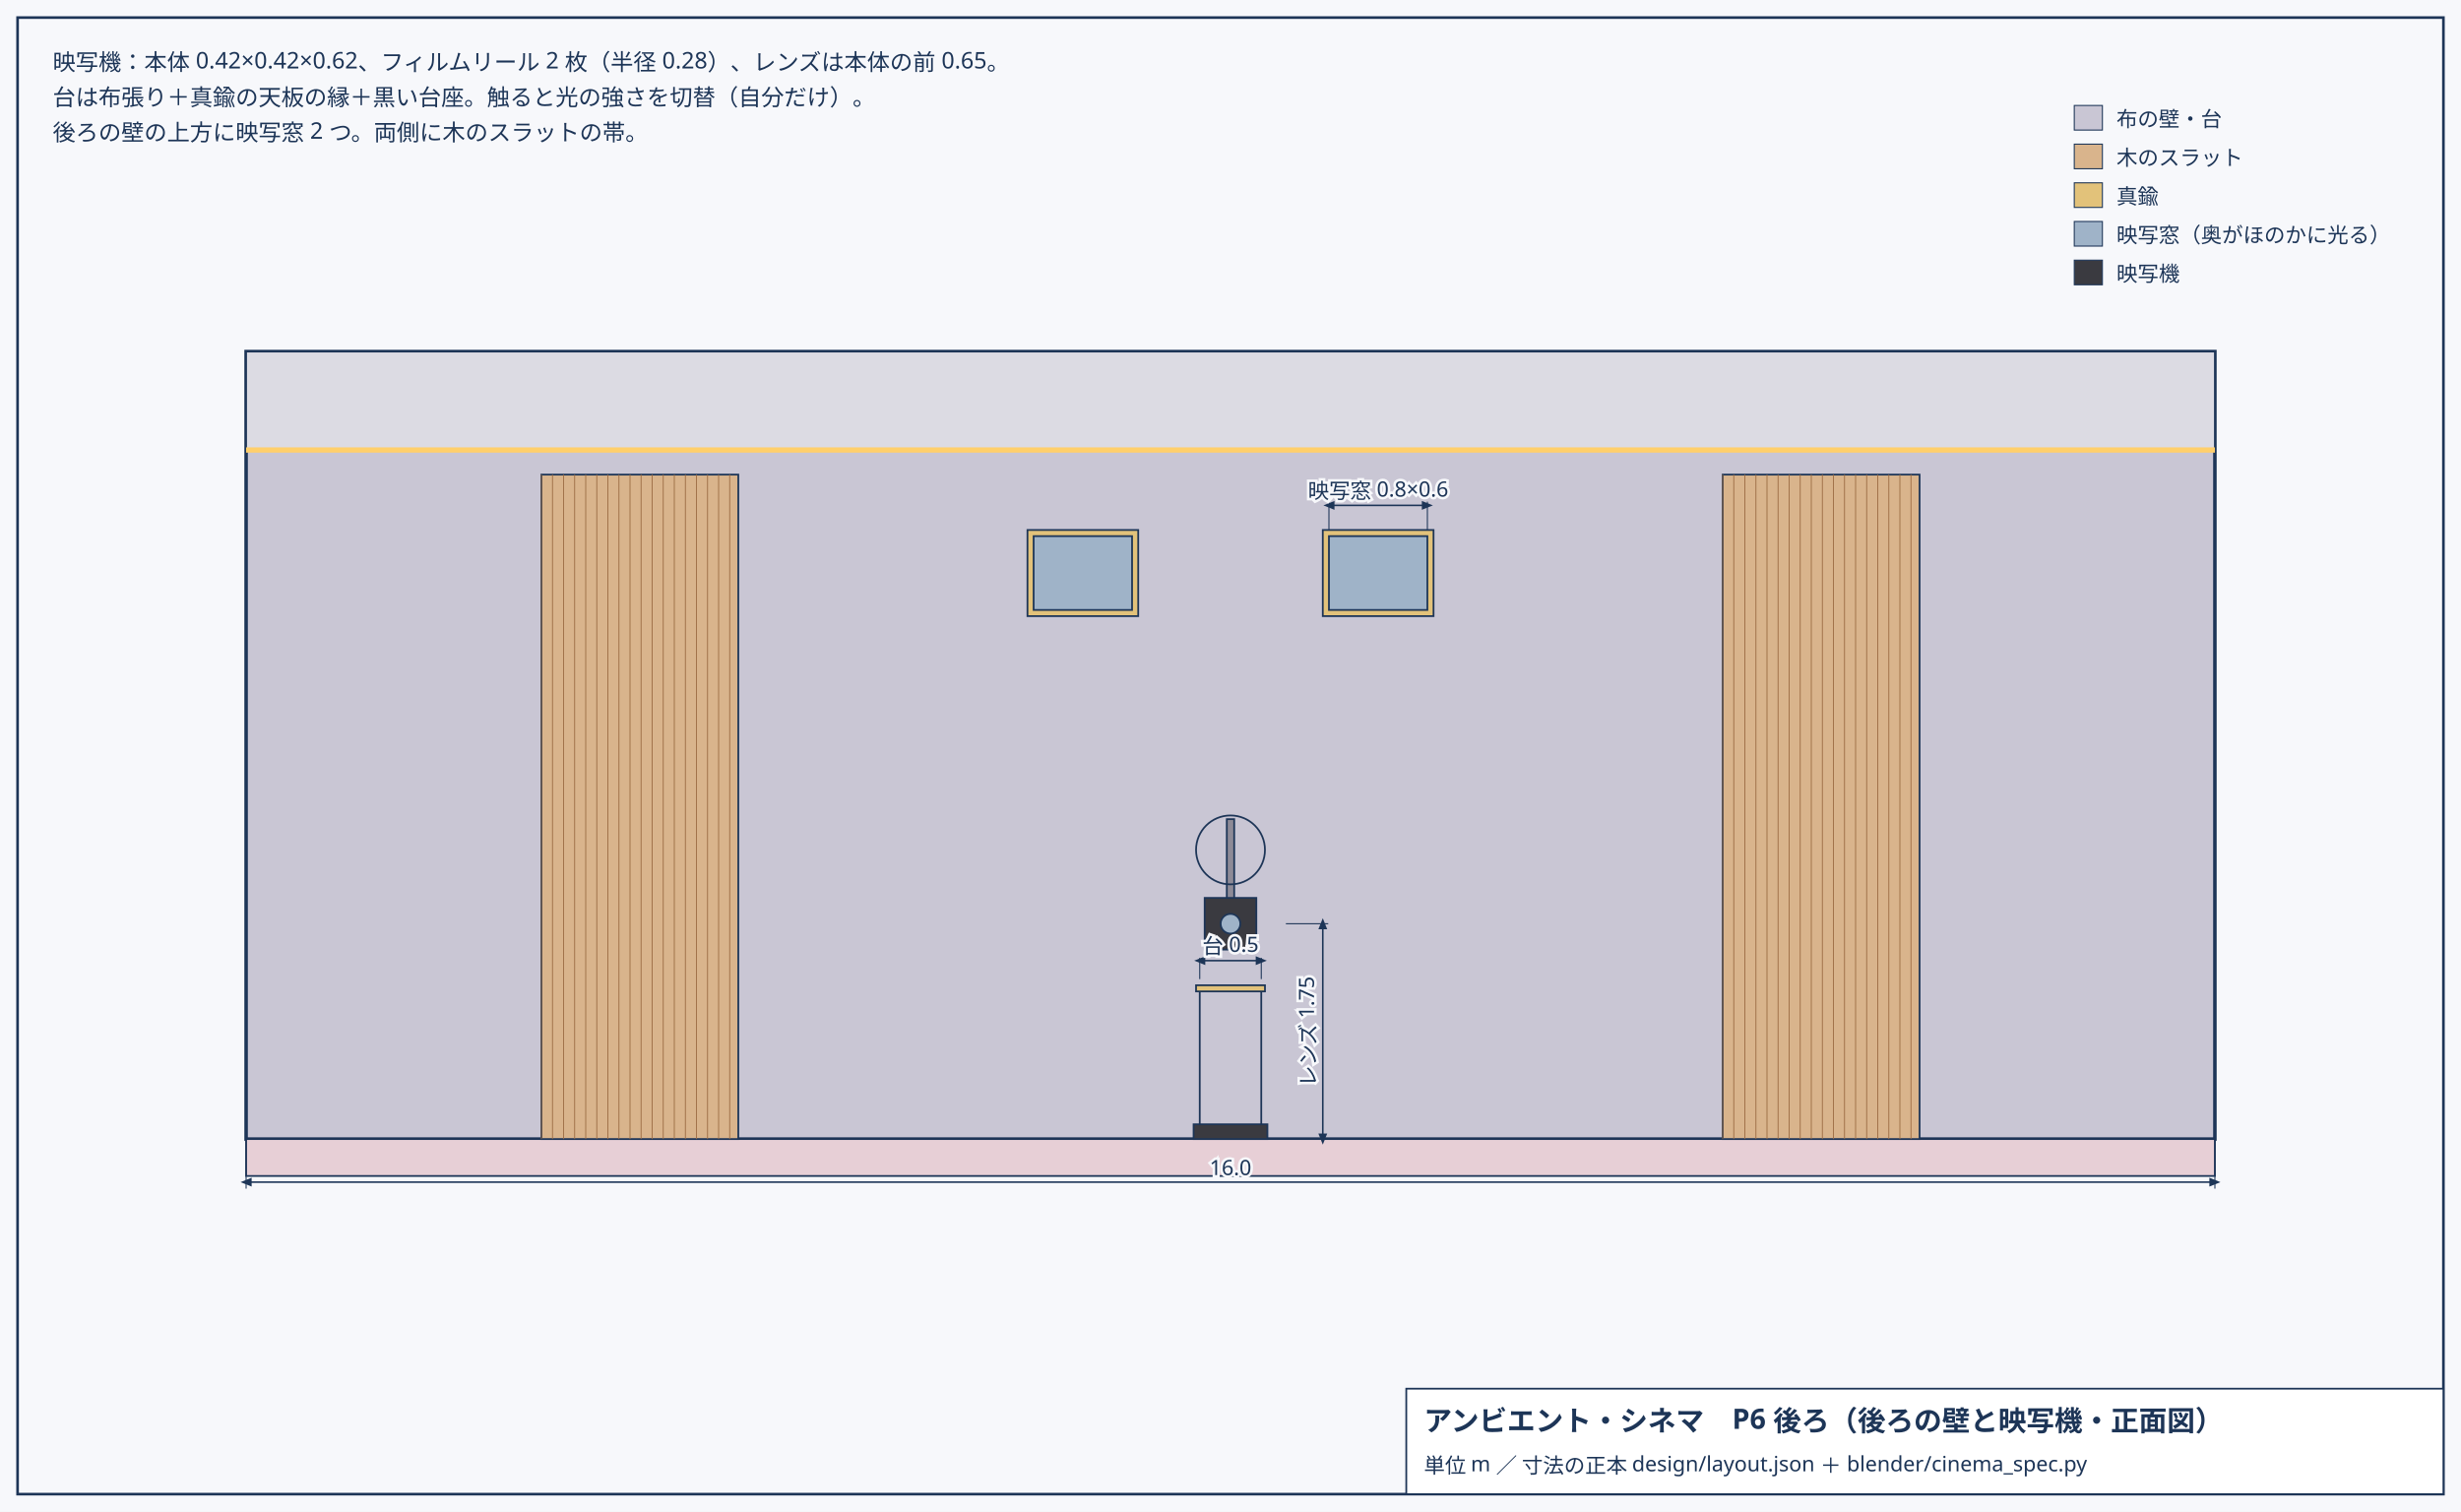
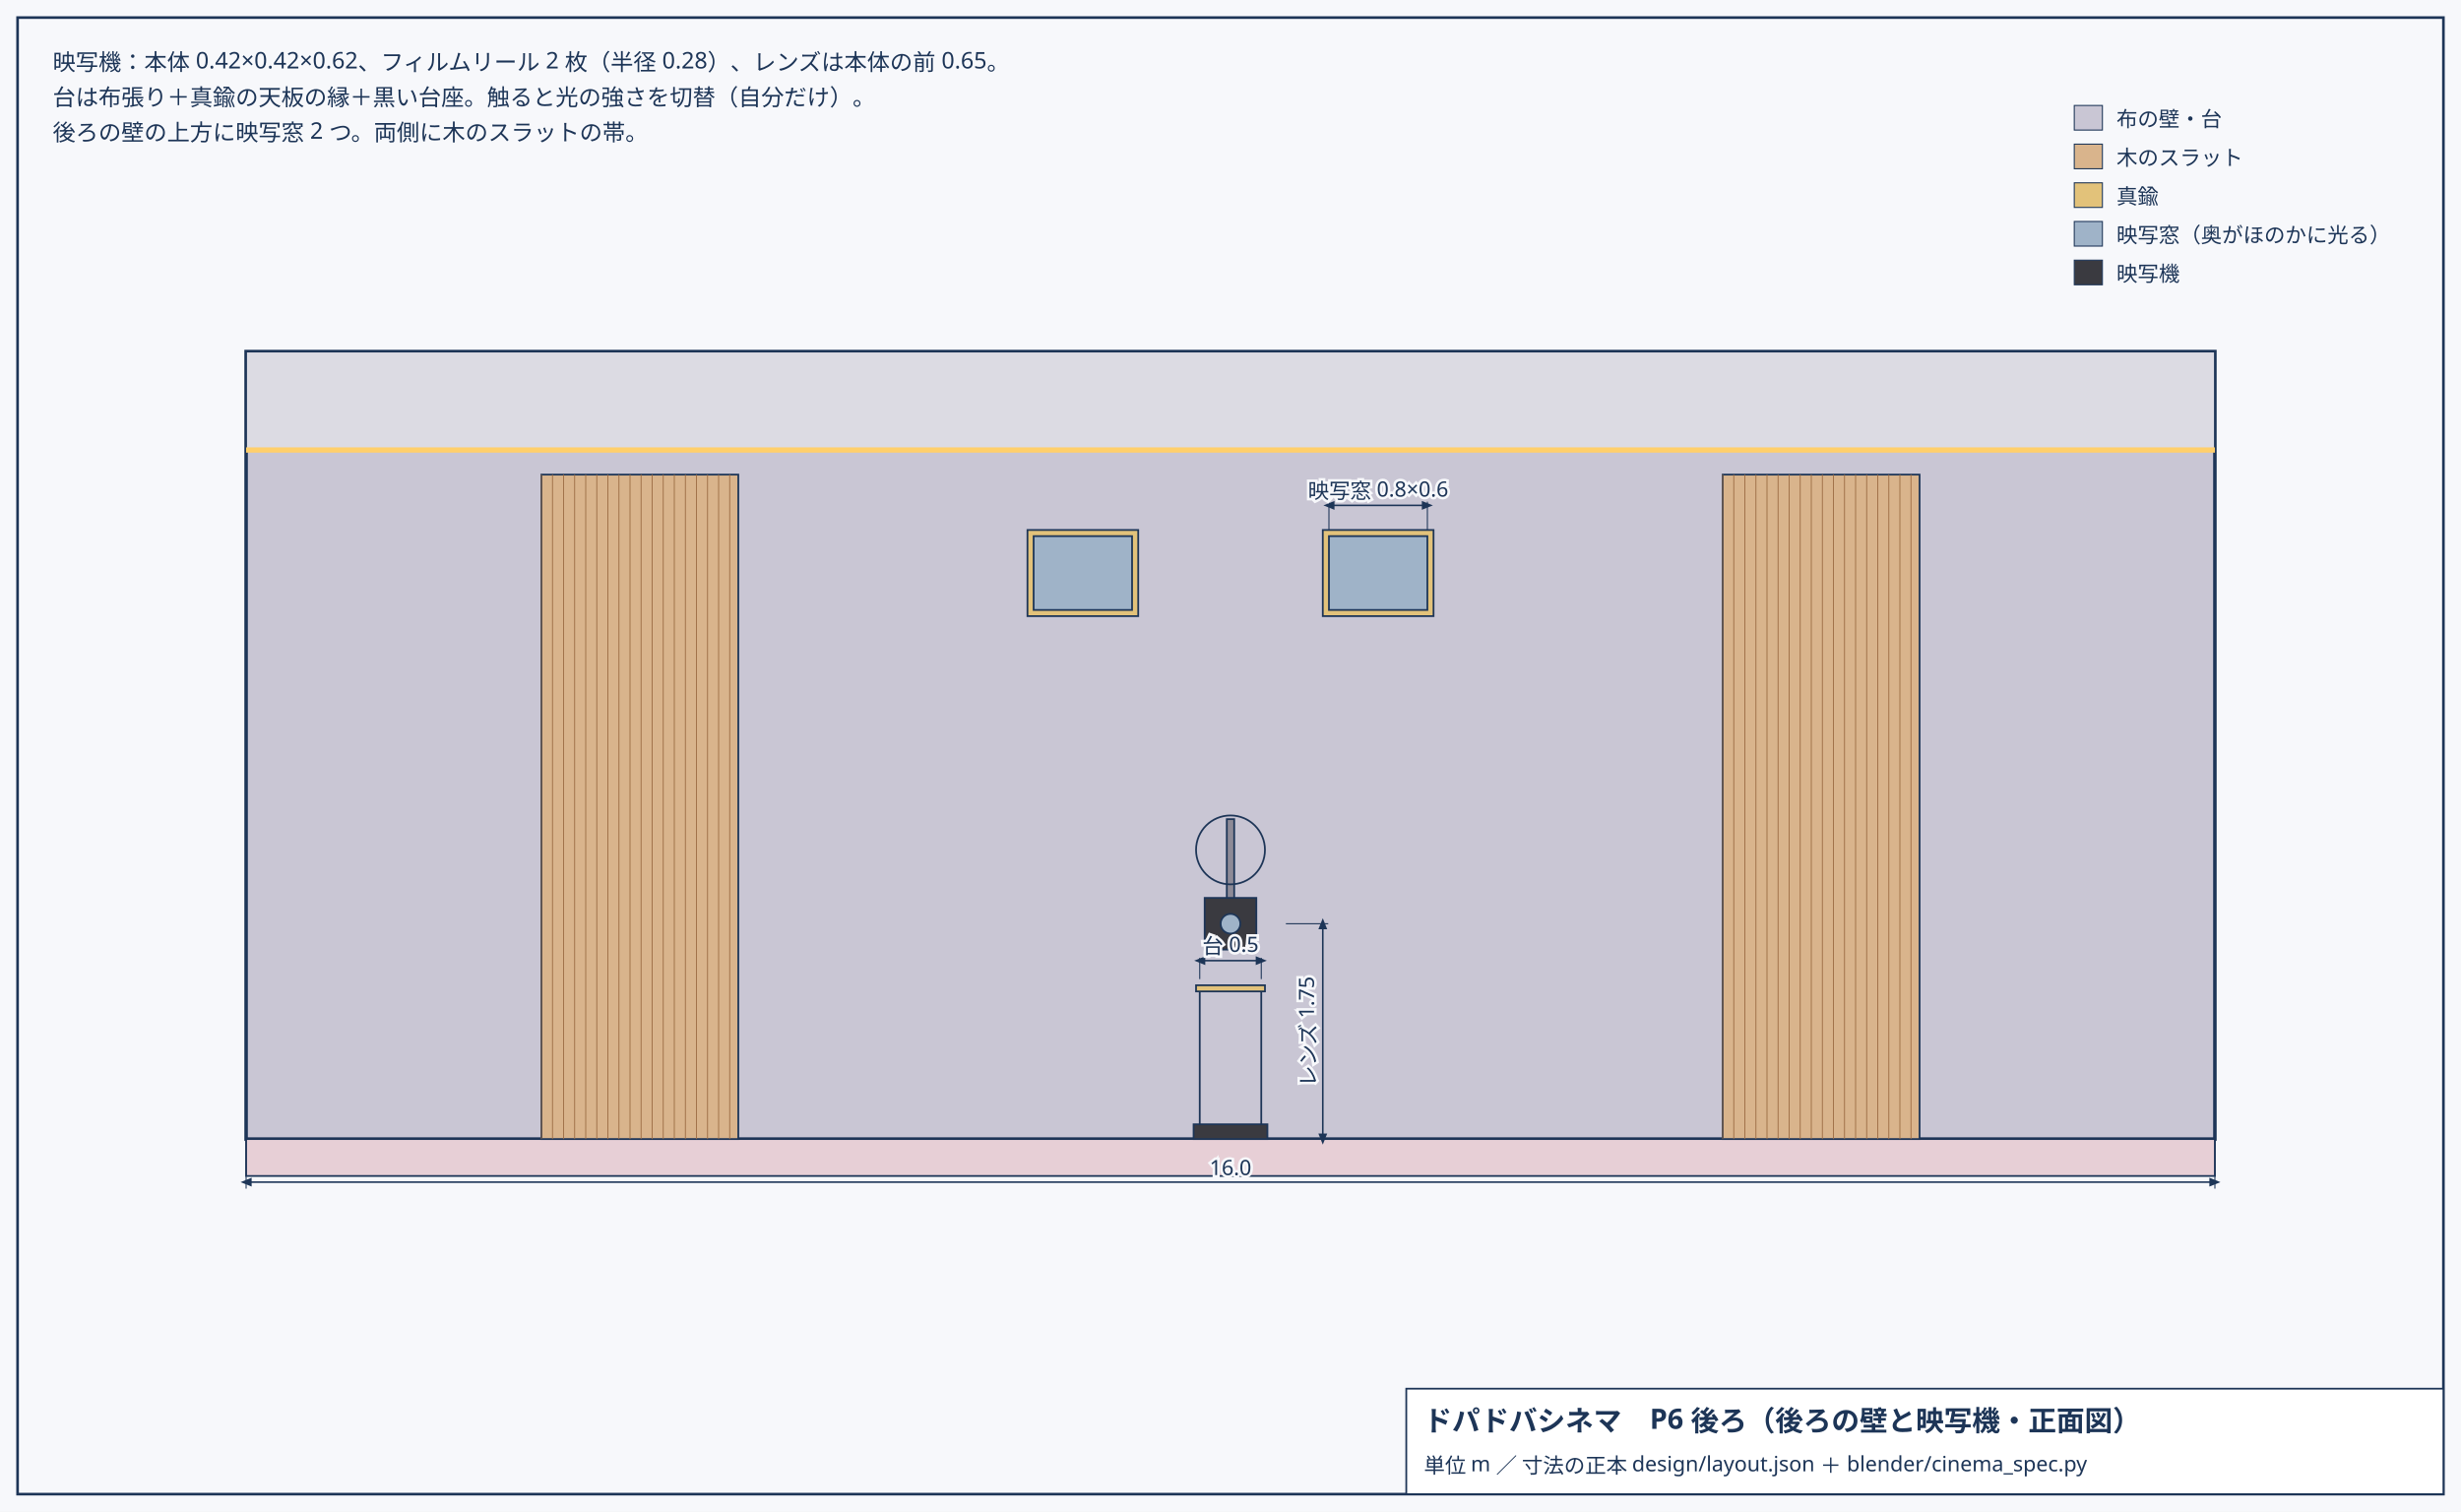
<svg xmlns="http://www.w3.org/2000/svg" viewBox="0 0 1400 860" width="1400" height="860" font-family="Noto Sans JP, Yu Gothic, Meiryo, sans-serif">
  <rect width="100%" height="100%" fill="#f7f8fb" />
  <defs>
    <marker id="a" viewBox="0 0 10 10" refX="5" refY="5" markerWidth="7" markerHeight="7" orient="auto-start-reverse">
      <path d="M0,1 L10,5 L0,9 z" fill="#1d3557" />
    </marker>
  </defs>
  <rect x="140.0" y="200.0" width="1120.0" height="448.0" fill="#c9c6d4" fill-opacity="1" stroke="#1d3557" stroke-width="2" />
  <rect x="140.0" y="648.0" width="1120.0" height="21.0" fill="#e7cfd6" fill-opacity="1" stroke="#1d3557" stroke-width="1" />
  <rect x="308.0" y="270.0" width="112.0" height="378.0" fill="#d9b48c" fill-opacity="1" stroke="#1d3557" stroke-width="1" />
  <line x1="308.0" y1="648.0" x2="308.0" y2="270.0" stroke="#9b6b43" stroke-width="0.5" />
  <line x1="314.3" y1="648.0" x2="314.3" y2="270.0" stroke="#9b6b43" stroke-width="0.5" />
  <line x1="320.6" y1="648.0" x2="320.6" y2="270.0" stroke="#9b6b43" stroke-width="0.5" />
  <line x1="326.9" y1="648.0" x2="326.9" y2="270.0" stroke="#9b6b43" stroke-width="0.5" />
  <line x1="333.2" y1="648.0" x2="333.2" y2="270.0" stroke="#9b6b43" stroke-width="0.5" />
  <line x1="339.5" y1="648.0" x2="339.5" y2="270.0" stroke="#9b6b43" stroke-width="0.5" />
  <line x1="345.8" y1="648.0" x2="345.8" y2="270.0" stroke="#9b6b43" stroke-width="0.5" />
  <line x1="352.1" y1="648.0" x2="352.1" y2="270.0" stroke="#9b6b43" stroke-width="0.5" />
  <line x1="358.4" y1="648.0" x2="358.4" y2="270.0" stroke="#9b6b43" stroke-width="0.5" />
  <line x1="364.7" y1="648.0" x2="364.7" y2="270.0" stroke="#9b6b43" stroke-width="0.5" />
  <line x1="371.0" y1="648.0" x2="371.0" y2="270.0" stroke="#9b6b43" stroke-width="0.5" />
  <line x1="377.3" y1="648.0" x2="377.3" y2="270.0" stroke="#9b6b43" stroke-width="0.5" />
  <line x1="383.6" y1="648.0" x2="383.6" y2="270.0" stroke="#9b6b43" stroke-width="0.5" />
  <line x1="389.9" y1="648.0" x2="389.9" y2="270.0" stroke="#9b6b43" stroke-width="0.5" />
  <line x1="396.2" y1="648.0" x2="396.2" y2="270.0" stroke="#9b6b43" stroke-width="0.5" />
  <line x1="402.5" y1="648.0" x2="402.5" y2="270.0" stroke="#9b6b43" stroke-width="0.5" />
  <line x1="408.8" y1="648.0" x2="408.8" y2="270.0" stroke="#9b6b43" stroke-width="0.5" />
  <line x1="415.1" y1="648.0" x2="415.1" y2="270.0" stroke="#9b6b43" stroke-width="0.5" />
  <rect x="980.0" y="270.0" width="112.0" height="378.0" fill="#d9b48c" fill-opacity="1" stroke="#1d3557" stroke-width="1" />
  <line x1="980.0" y1="648.0" x2="980.0" y2="270.0" stroke="#9b6b43" stroke-width="0.5" />
  <line x1="986.3" y1="648.0" x2="986.3" y2="270.0" stroke="#9b6b43" stroke-width="0.5" />
  <line x1="992.6" y1="648.0" x2="992.6" y2="270.0" stroke="#9b6b43" stroke-width="0.5" />
  <line x1="998.9" y1="648.0" x2="998.9" y2="270.0" stroke="#9b6b43" stroke-width="0.5" />
  <line x1="1005.2" y1="648.0" x2="1005.2" y2="270.0" stroke="#9b6b43" stroke-width="0.5" />
  <line x1="1011.5" y1="648.0" x2="1011.5" y2="270.0" stroke="#9b6b43" stroke-width="0.5" />
  <line x1="1017.8" y1="648.0" x2="1017.8" y2="270.0" stroke="#9b6b43" stroke-width="0.5" />
  <line x1="1024.1" y1="648.0" x2="1024.1" y2="270.0" stroke="#9b6b43" stroke-width="0.5" />
  <line x1="1030.4" y1="648.0" x2="1030.4" y2="270.0" stroke="#9b6b43" stroke-width="0.5" />
  <line x1="1036.7" y1="648.0" x2="1036.7" y2="270.0" stroke="#9b6b43" stroke-width="0.5" />
  <line x1="1043.0" y1="648.0" x2="1043.0" y2="270.0" stroke="#9b6b43" stroke-width="0.5" />
  <line x1="1049.3" y1="648.0" x2="1049.3" y2="270.0" stroke="#9b6b43" stroke-width="0.5" />
  <line x1="1055.6" y1="648.0" x2="1055.6" y2="270.0" stroke="#9b6b43" stroke-width="0.5" />
  <line x1="1061.9" y1="648.0" x2="1061.9" y2="270.0" stroke="#9b6b43" stroke-width="0.5" />
  <line x1="1068.2" y1="648.0" x2="1068.2" y2="270.0" stroke="#9b6b43" stroke-width="0.5" />
  <line x1="1074.5" y1="648.0" x2="1074.5" y2="270.0" stroke="#9b6b43" stroke-width="0.5" />
  <line x1="1080.8" y1="648.0" x2="1080.8" y2="270.0" stroke="#9b6b43" stroke-width="0.5" />
  <line x1="1087.1" y1="648.0" x2="1087.1" y2="270.0" stroke="#9b6b43" stroke-width="0.5" />
  <rect x="140.0" y="200.0" width="1120.0" height="56.0" fill="#dcdbe3" fill-opacity="1" stroke="#1d3557" stroke-width="1" />
  <line x1="140.0" y1="256.0" x2="1260.0" y2="256.0" stroke="#ffcf6b" stroke-width="3" />
  <rect x="584.5" y="301.5" width="63.0" height="49.0" fill="#e2c27a" fill-opacity="1" stroke="#1d3557" stroke-width="1" />
  <rect x="588.0" y="305.0" width="56.0" height="42.0" fill="#9fb3c8" fill-opacity="1" stroke="#1d3557" stroke-width="1" />
  <rect x="752.5" y="301.5" width="63.0" height="49.0" fill="#e2c27a" fill-opacity="1" stroke="#1d3557" stroke-width="1" />
  <rect x="756.0" y="305.0" width="56.0" height="42.0" fill="#9fb3c8" fill-opacity="1" stroke="#1d3557" stroke-width="1" />
  <rect x="679.0" y="639.6" width="42.0" height="8.4" fill="#3a3a40" fill-opacity="1" stroke="#1d3557" stroke-width="1" />
  <rect x="682.5" y="560.5" width="35.0" height="79.1" fill="#c9c6d4" fill-opacity="1" stroke="#1d3557" stroke-width="1" />
  <rect x="680.4" y="560.5" width="39.2" height="3.5" fill="#e2c27a" fill-opacity="1" stroke="#1d3557" stroke-width="1" />
  <rect x="685.3" y="510.8" width="29.4" height="29.4" fill="#3a3a40" fill-opacity="1" stroke="#1d3557" stroke-width="1" />
  <circle cx="700.0" cy="525.5" r="5.6" fill="#9fb3c8" stroke="#1d3557" stroke-width="1" />
  <rect x="697.9" y="466.0" width="4.2" height="44.8" fill="#8d8a96" fill-opacity="1" stroke="#1d3557" stroke-width="1" />
  <circle cx="700.0" cy="483.5" r="19.6" fill="none" stroke="#1d3557" stroke-width="1" />
  <line x1="140.0" y1="648.0" x2="140.0" y2="676.2" stroke="#1d3557" stroke-width="0.6" />
  <line x1="1260.0" y1="648.0" x2="1260.0" y2="676.2" stroke="#1d3557" stroke-width="0.6" />
  <line x1="140.0" y1="672.5" x2="1260.0" y2="672.5" stroke="#1d3557" stroke-width="0.9" marker-start="url(#a)" marker-end="url(#a)" />
  <text x="700.0" y="668.5" font-size="12" text-anchor="middle" fill="#1d3557" transform="rotate(0.0 700.0 672.5)" paint-order="stroke" stroke="#f7f8fb" stroke-width="3">16.0</text>
  <line x1="731.5" y1="648.0" x2="755.6" y2="648.0" stroke="#1d3557" stroke-width="0.6" />
  <line x1="731.5" y1="525.5" x2="755.6" y2="525.5" stroke="#1d3557" stroke-width="0.6" />
  <line x1="752.5" y1="648.0" x2="752.5" y2="525.5" stroke="#1d3557" stroke-width="0.9" marker-start="url(#a)" marker-end="url(#a)" />
  <text x="752.5" y="582.8" font-size="12" text-anchor="middle" fill="#1d3557" transform="rotate(-90.0 752.5 586.8)" paint-order="stroke" stroke="#f7f8fb" stroke-width="3">レンズ 1.75</text>
  <line x1="682.5" y1="557.0" x2="682.5" y2="544.9" stroke="#1d3557" stroke-width="0.6" />
  <line x1="717.5" y1="557.0" x2="717.5" y2="544.9" stroke="#1d3557" stroke-width="0.6" />
  <line x1="682.5" y1="546.5" x2="717.5" y2="546.5" stroke="#1d3557" stroke-width="0.9" marker-start="url(#a)" marker-end="url(#a)" />
  <text x="700.0" y="542.5" font-size="12" text-anchor="middle" fill="#1d3557" transform="rotate(0.0 700.0 546.5)" paint-order="stroke" stroke="#f7f8fb" stroke-width="3">台 0.5</text>
  <line x1="756.0" y1="301.5" x2="756.0" y2="285.4" stroke="#1d3557" stroke-width="0.6" />
  <line x1="812.0" y1="301.5" x2="812.0" y2="285.4" stroke="#1d3557" stroke-width="0.6" />
  <line x1="756.0" y1="287.5" x2="812.0" y2="287.5" stroke="#1d3557" stroke-width="0.9" marker-start="url(#a)" marker-end="url(#a)" />
  <text x="784.0" y="283.5" font-size="12" text-anchor="middle" fill="#1d3557" transform="rotate(0.0 784.0 287.5)" paint-order="stroke" stroke="#f7f8fb" stroke-width="3">映写窓 0.8×0.6</text>
  <rect x="1180" y="60" width="16" height="14" fill="#c9c6d4" stroke="#1d3557" stroke-width="0.6" />
  <text x="1204.0" y="72.0" font-size="12" text-anchor="start" fill="#1d3557" font-weight="normal">布の壁・台</text>
  <rect x="1180" y="82" width="16" height="14" fill="#d9b48c" stroke="#1d3557" stroke-width="0.6" />
  <text x="1204.0" y="94.0" font-size="12" text-anchor="start" fill="#1d3557" font-weight="normal">木のスラット</text>
  <rect x="1180" y="104" width="16" height="14" fill="#e2c27a" stroke="#1d3557" stroke-width="0.6" />
  <text x="1204.0" y="116.0" font-size="12" text-anchor="start" fill="#1d3557" font-weight="normal">真鍮</text>
  <rect x="1180" y="126" width="16" height="14" fill="#9fb3c8" stroke="#1d3557" stroke-width="0.6" />
  <text x="1204.0" y="138.0" font-size="12" text-anchor="start" fill="#1d3557" font-weight="normal">映写窓（奥がほのかに光る）</text>
  <rect x="1180" y="148" width="16" height="14" fill="#3a3a40" stroke="#1d3557" stroke-width="0.6" />
  <text x="1204.0" y="160.0" font-size="12" text-anchor="start" fill="#1d3557" font-weight="normal">映写機</text>
  <text x="30.0" y="40.0" font-size="13" text-anchor="start" fill="#1d3557" font-weight="normal">映写機：本体 0.42×0.42×0.62、フィルムリール 2 枚（半径 0.28）、レンズは本体の前 0.65。</text>
  <text x="30.0" y="60.0" font-size="13" text-anchor="start" fill="#1d3557" font-weight="normal">台は布張り＋真鍮の天板の縁＋黒い台座。触ると光の強さを切替（自分だけ）。</text>
  <text x="30.0" y="80.0" font-size="13" text-anchor="start" fill="#1d3557" font-weight="normal">後ろの壁の上方に映写窓 2 つ。両側に木のスラットの帯。</text>
  <rect x="10" y="10" width="1380" height="840" fill="none" stroke="#1d3557" stroke-width="1.5" />
  <rect x="800" y="790" width="590" height="60" fill="#fff" stroke="#1d3557" />
-   <text x="810" y="814" font-size="16" fill="#1d3557" font-weight="bold">アンビエント・シネマ　P6 後ろ（後ろの壁と映写機・正面図）</text>
+   <text x="810" y="814" font-size="16" fill="#1d3557" font-weight="bold">ドパドバシネマ　P6 後ろ（後ろの壁と映写機・正面図）</text>
  <text x="810" y="838" font-size="12" fill="#1d3557">単位 m ／ 寸法の正本 design/layout.json ＋ blender/cinema_spec.py</text>
</svg>
